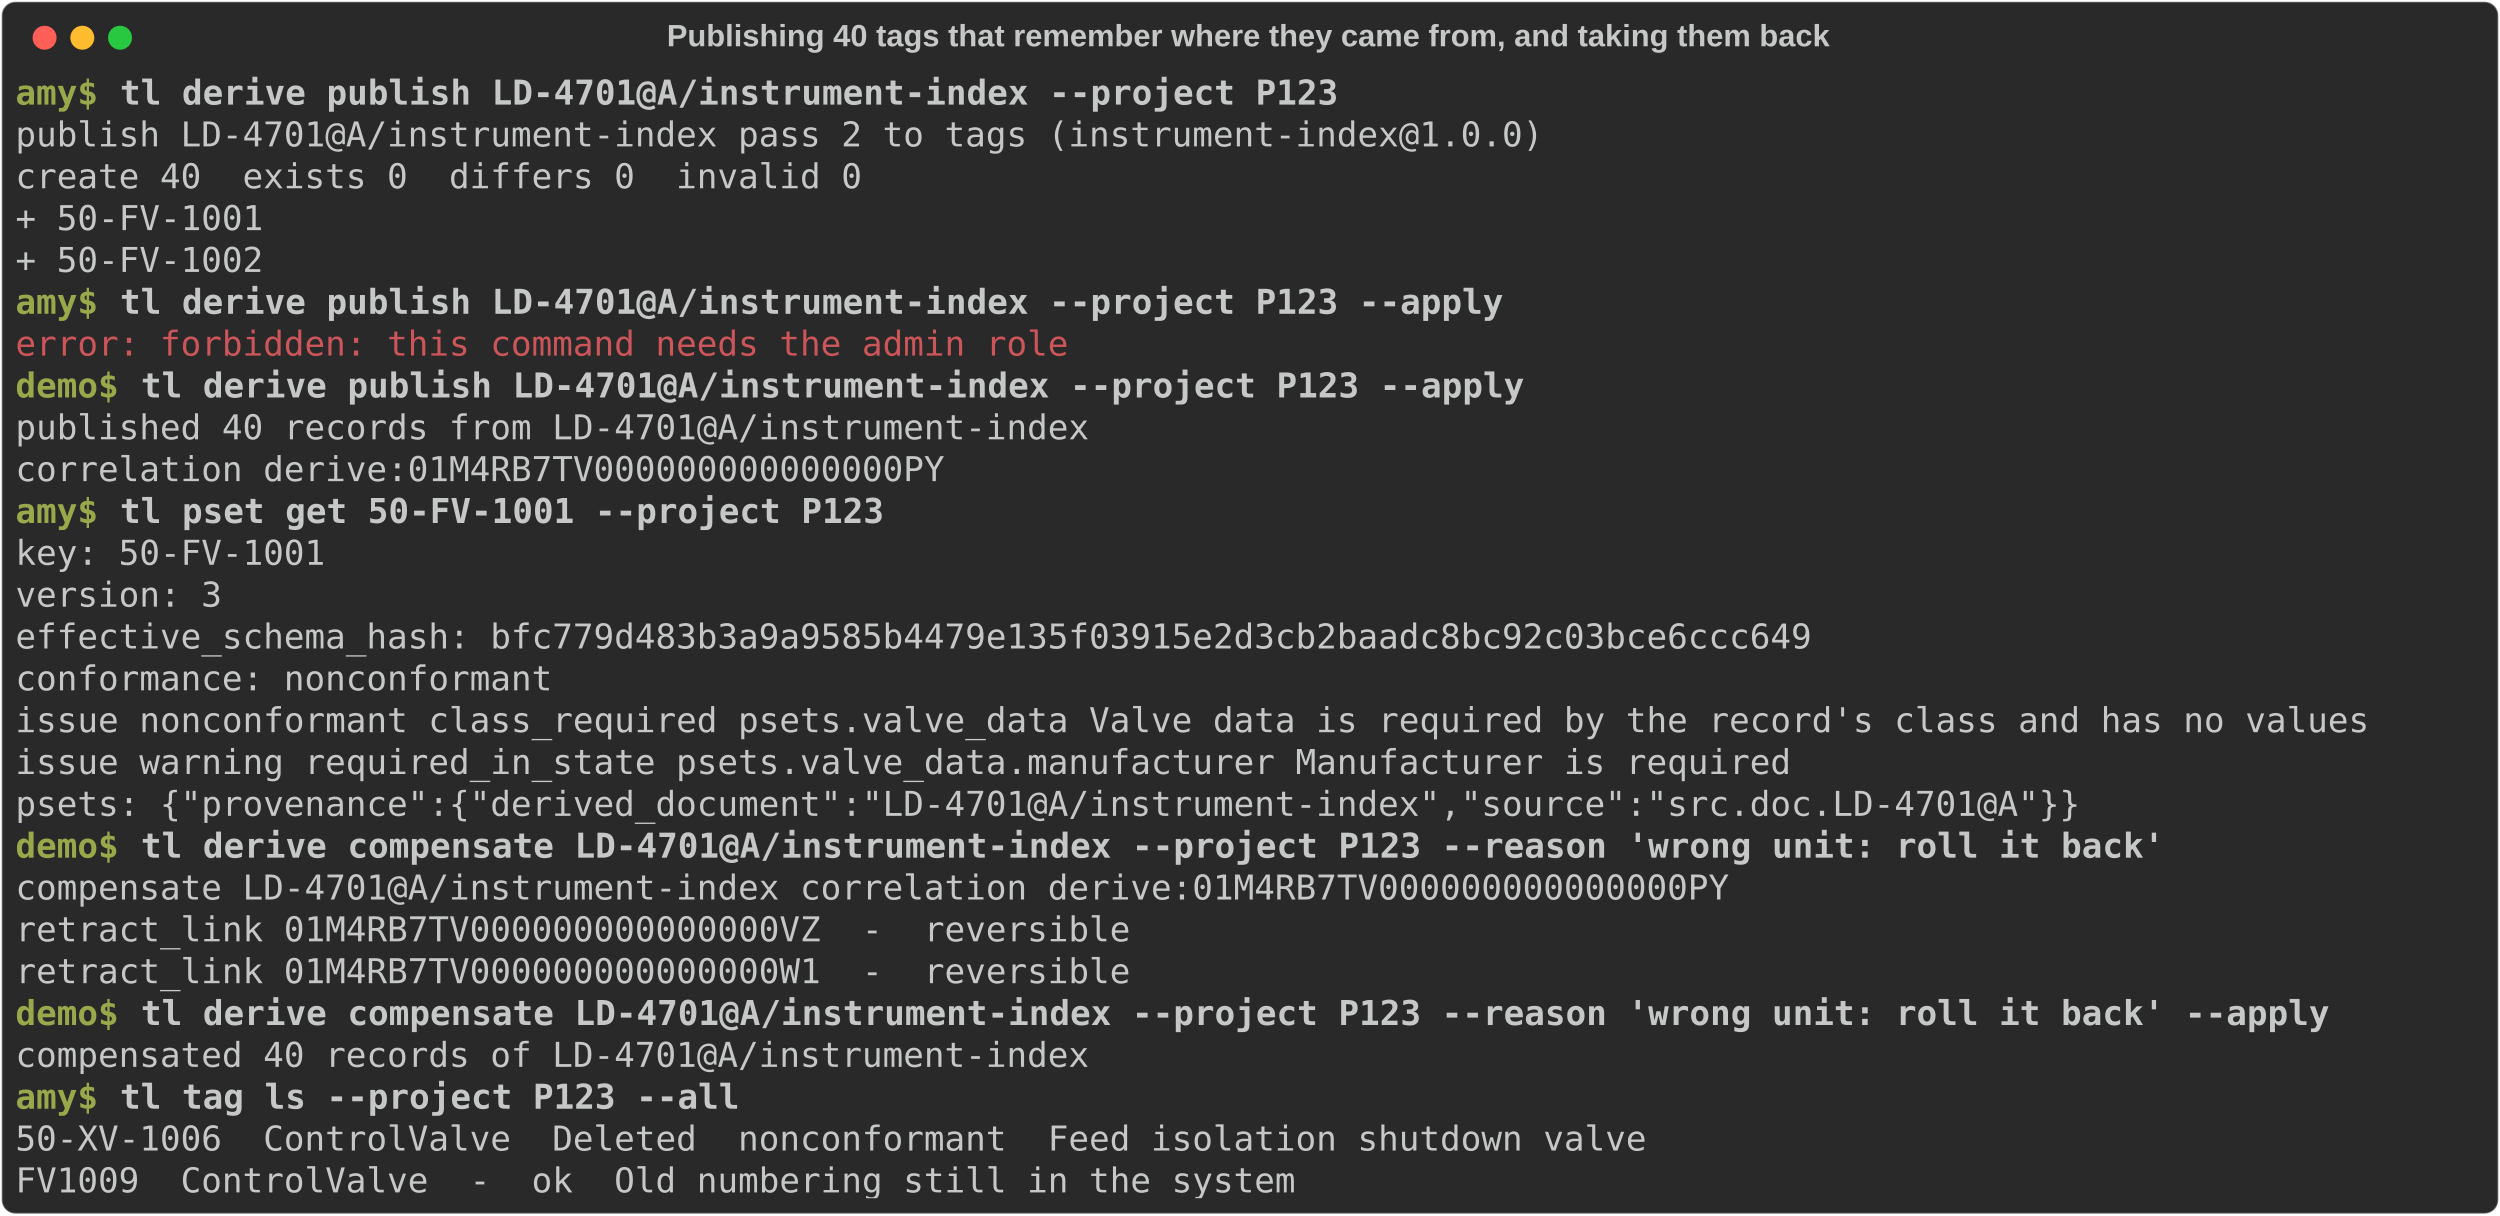
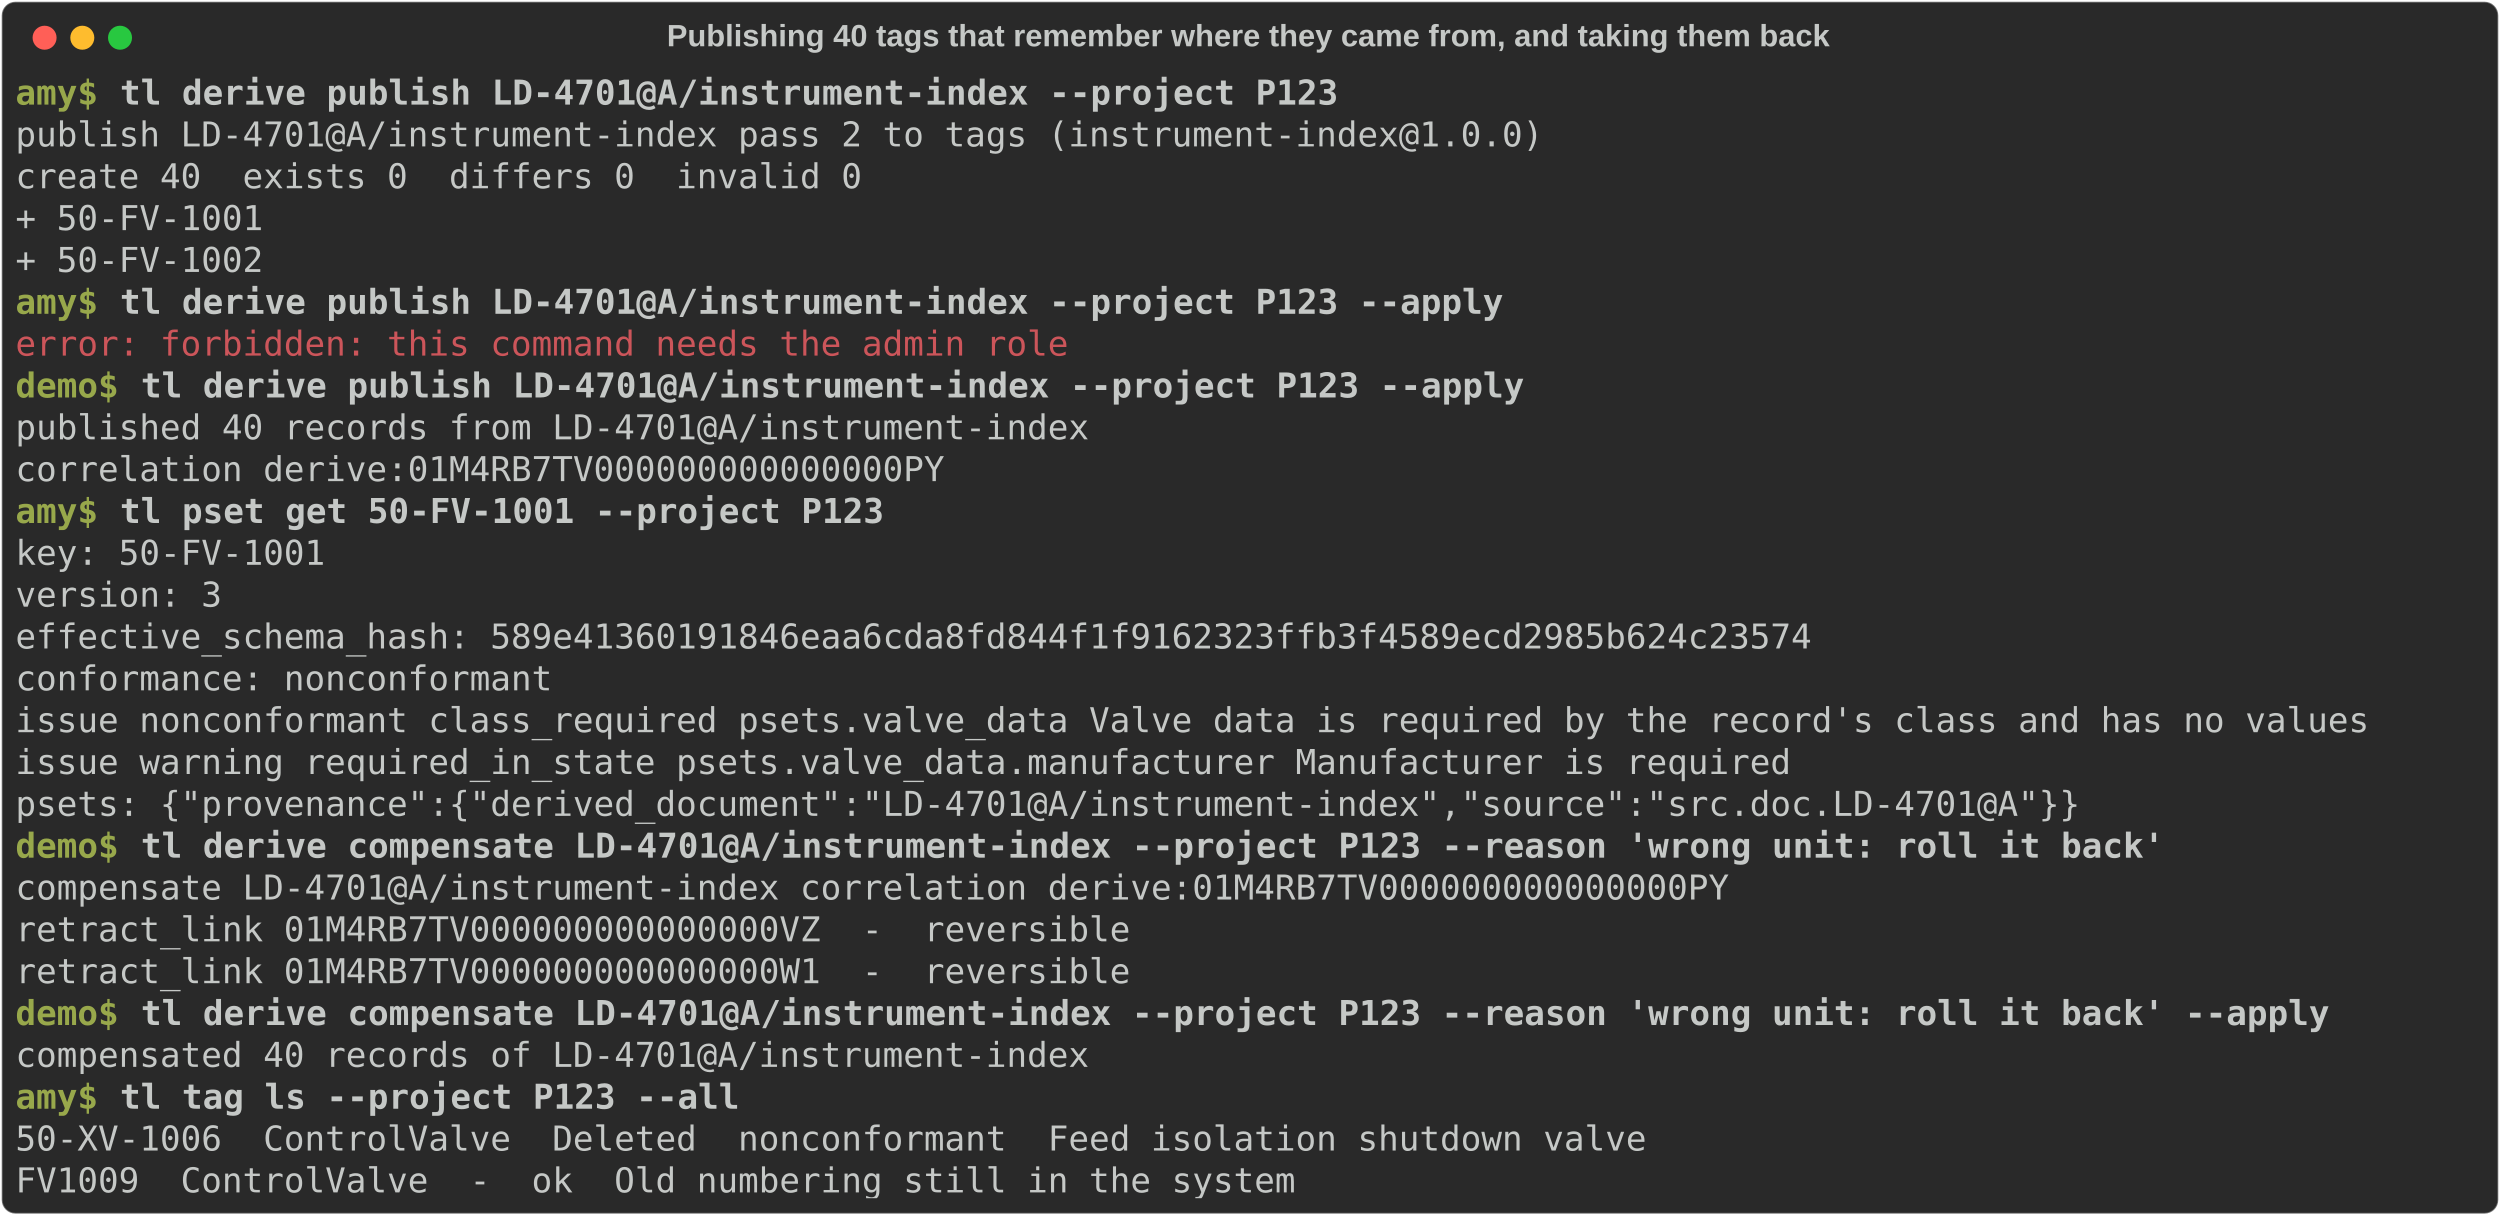
<svg xmlns="http://www.w3.org/2000/svg" class="rich-terminal" viewBox="0 0 1458 708.8">
  <style>

    
    

-     .terminal-4226940557-matrix {
+     .terminal-2835479842-matrix {
        font-family: Fira Code, monospace;
        font-size: 20px;
        line-height: 24.4px;
        font-variant-east-asian: full-width;
    }

-     .terminal-4226940557-title {
+     .terminal-2835479842-title {
        font-size: 18px;
        font-weight: bold;
        font-family: arial;
    }

-     .terminal-4226940557-r1 { fill: #98a84b;font-weight: bold }
- .terminal-4226940557-r2 { fill: #c5c8c6;font-weight: bold }
- .terminal-4226940557-r3 { fill: #c5c8c6 }
- .terminal-4226940557-r4 { fill: #cc555a }
+     .terminal-2835479842-r1 { fill: #98a84b;font-weight: bold }
+ .terminal-2835479842-r2 { fill: #c5c8c6;font-weight: bold }
+ .terminal-2835479842-r3 { fill: #c5c8c6 }
+ .terminal-2835479842-r4 { fill: #cc555a }
    </style>
  <defs>
-     <clipPath id="terminal-4226940557-clip-terminal">
+     <clipPath id="terminal-2835479842-clip-terminal">
      <rect x="0" y="0" width="1438.6" height="657.8" />
    </clipPath>
-     <clipPath id="terminal-4226940557-line-0">
+     <clipPath id="terminal-2835479842-line-0">
      <rect x="0" y="1.5" width="1439.6" height="24.65" />
    </clipPath>
-     <clipPath id="terminal-4226940557-line-1">
+     <clipPath id="terminal-2835479842-line-1">
      <rect x="0" y="25.9" width="1439.6" height="24.65" />
    </clipPath>
-     <clipPath id="terminal-4226940557-line-2">
+     <clipPath id="terminal-2835479842-line-2">
      <rect x="0" y="50.3" width="1439.6" height="24.65" />
    </clipPath>
-     <clipPath id="terminal-4226940557-line-3">
+     <clipPath id="terminal-2835479842-line-3">
      <rect x="0" y="74.7" width="1439.6" height="24.65" />
    </clipPath>
-     <clipPath id="terminal-4226940557-line-4">
+     <clipPath id="terminal-2835479842-line-4">
      <rect x="0" y="99.1" width="1439.6" height="24.65" />
    </clipPath>
-     <clipPath id="terminal-4226940557-line-5">
+     <clipPath id="terminal-2835479842-line-5">
      <rect x="0" y="123.5" width="1439.6" height="24.65" />
    </clipPath>
-     <clipPath id="terminal-4226940557-line-6">
+     <clipPath id="terminal-2835479842-line-6">
      <rect x="0" y="147.9" width="1439.6" height="24.65" />
    </clipPath>
-     <clipPath id="terminal-4226940557-line-7">
+     <clipPath id="terminal-2835479842-line-7">
      <rect x="0" y="172.3" width="1439.6" height="24.65" />
    </clipPath>
-     <clipPath id="terminal-4226940557-line-8">
+     <clipPath id="terminal-2835479842-line-8">
      <rect x="0" y="196.7" width="1439.6" height="24.65" />
    </clipPath>
-     <clipPath id="terminal-4226940557-line-9">
+     <clipPath id="terminal-2835479842-line-9">
      <rect x="0" y="221.1" width="1439.6" height="24.65" />
    </clipPath>
-     <clipPath id="terminal-4226940557-line-10">
+     <clipPath id="terminal-2835479842-line-10">
      <rect x="0" y="245.5" width="1439.6" height="24.65" />
    </clipPath>
-     <clipPath id="terminal-4226940557-line-11">
+     <clipPath id="terminal-2835479842-line-11">
      <rect x="0" y="269.9" width="1439.6" height="24.65" />
    </clipPath>
-     <clipPath id="terminal-4226940557-line-12">
+     <clipPath id="terminal-2835479842-line-12">
      <rect x="0" y="294.3" width="1439.6" height="24.65" />
    </clipPath>
-     <clipPath id="terminal-4226940557-line-13">
+     <clipPath id="terminal-2835479842-line-13">
      <rect x="0" y="318.7" width="1439.6" height="24.65" />
    </clipPath>
-     <clipPath id="terminal-4226940557-line-14">
+     <clipPath id="terminal-2835479842-line-14">
      <rect x="0" y="343.1" width="1439.6" height="24.65" />
    </clipPath>
-     <clipPath id="terminal-4226940557-line-15">
+     <clipPath id="terminal-2835479842-line-15">
      <rect x="0" y="367.5" width="1439.6" height="24.65" />
    </clipPath>
-     <clipPath id="terminal-4226940557-line-16">
+     <clipPath id="terminal-2835479842-line-16">
      <rect x="0" y="391.9" width="1439.6" height="24.65" />
    </clipPath>
-     <clipPath id="terminal-4226940557-line-17">
+     <clipPath id="terminal-2835479842-line-17">
      <rect x="0" y="416.3" width="1439.6" height="24.65" />
    </clipPath>
-     <clipPath id="terminal-4226940557-line-18">
+     <clipPath id="terminal-2835479842-line-18">
      <rect x="0" y="440.7" width="1439.6" height="24.65" />
    </clipPath>
-     <clipPath id="terminal-4226940557-line-19">
+     <clipPath id="terminal-2835479842-line-19">
      <rect x="0" y="465.1" width="1439.6" height="24.65" />
    </clipPath>
-     <clipPath id="terminal-4226940557-line-20">
+     <clipPath id="terminal-2835479842-line-20">
      <rect x="0" y="489.5" width="1439.6" height="24.65" />
    </clipPath>
-     <clipPath id="terminal-4226940557-line-21">
+     <clipPath id="terminal-2835479842-line-21">
      <rect x="0" y="513.9" width="1439.6" height="24.65" />
    </clipPath>
-     <clipPath id="terminal-4226940557-line-22">
+     <clipPath id="terminal-2835479842-line-22">
      <rect x="0" y="538.3" width="1439.6" height="24.65" />
    </clipPath>
-     <clipPath id="terminal-4226940557-line-23">
+     <clipPath id="terminal-2835479842-line-23">
      <rect x="0" y="562.7" width="1439.6" height="24.65" />
    </clipPath>
-     <clipPath id="terminal-4226940557-line-24">
+     <clipPath id="terminal-2835479842-line-24">
      <rect x="0" y="587.1" width="1439.6" height="24.65" />
    </clipPath>
-     <clipPath id="terminal-4226940557-line-25">
+     <clipPath id="terminal-2835479842-line-25">
      <rect x="0" y="611.5" width="1439.6" height="24.65" />
    </clipPath>
  </defs>
  <rect fill="#292929" stroke="rgba(255,255,255,0.35)" stroke-width="1" x="1" y="1" width="1456" height="706.8" rx="8" />
-   <text class="terminal-4226940557-title" fill="#c5c8c6" text-anchor="middle" x="728" y="27">Publishing 40 tags that remember where they came from, and taking them back</text>
+   <text class="terminal-2835479842-title" fill="#c5c8c6" text-anchor="middle" x="728" y="27">Publishing 40 tags that remember where they came from, and taking them back</text>
  <g transform="translate(26,22)">
    <circle cx="0" cy="0" r="7" fill="#ff5f57" />
    <circle cx="22" cy="0" r="7" fill="#febc2e" />
    <circle cx="44" cy="0" r="7" fill="#28c840" />
  </g>
-   <g transform="translate(9, 41)" clip-path="url(#terminal-4226940557-clip-terminal)">
-     <g class="terminal-4226940557-matrix">
-       <text class="terminal-4226940557-r1" x="0" y="20" textLength="61" clip-path="url(#terminal-4226940557-line-0)">amy$ </text>
-       <text class="terminal-4226940557-r2" x="61" y="20" textLength="719.8" clip-path="url(#terminal-4226940557-line-0)">tl derive publish LD-4701@A/instrument-index --project P123</text>
-       <text class="terminal-4226940557-r3" x="1439.6" y="20" textLength="12.2" clip-path="url(#terminal-4226940557-line-0)">
- </text>
-       <text class="terminal-4226940557-r3" x="0" y="44.4" textLength="902.8" clip-path="url(#terminal-4226940557-line-1)">publish LD-4701@A/instrument-index pass 2 to tags (instrument-index@1.0.0)</text>
-       <text class="terminal-4226940557-r3" x="1439.6" y="44.4" textLength="12.2" clip-path="url(#terminal-4226940557-line-1)">
- </text>
-       <text class="terminal-4226940557-r3" x="0" y="68.8" textLength="500.2" clip-path="url(#terminal-4226940557-line-2)">create 40  exists 0  differs 0  invalid 0</text>
-       <text class="terminal-4226940557-r3" x="1439.6" y="68.8" textLength="12.2" clip-path="url(#terminal-4226940557-line-2)">
- </text>
-       <text class="terminal-4226940557-r3" x="0" y="93.2" textLength="146.4" clip-path="url(#terminal-4226940557-line-3)">+ 50-FV-1001</text>
-       <text class="terminal-4226940557-r3" x="1439.6" y="93.2" textLength="12.2" clip-path="url(#terminal-4226940557-line-3)">
- </text>
-       <text class="terminal-4226940557-r3" x="0" y="117.6" textLength="146.4" clip-path="url(#terminal-4226940557-line-4)">+ 50-FV-1002</text>
-       <text class="terminal-4226940557-r3" x="1439.6" y="117.6" textLength="12.2" clip-path="url(#terminal-4226940557-line-4)">
- </text>
-       <text class="terminal-4226940557-r1" x="0" y="142" textLength="61" clip-path="url(#terminal-4226940557-line-5)">amy$ </text>
-       <text class="terminal-4226940557-r2" x="61" y="142" textLength="817.4" clip-path="url(#terminal-4226940557-line-5)">tl derive publish LD-4701@A/instrument-index --project P123 --apply</text>
-       <text class="terminal-4226940557-r3" x="1439.6" y="142" textLength="12.2" clip-path="url(#terminal-4226940557-line-5)">
- </text>
-       <text class="terminal-4226940557-r4" x="0" y="166.4" textLength="622.2" clip-path="url(#terminal-4226940557-line-6)">error: forbidden: this command needs the admin role</text>
-       <text class="terminal-4226940557-r3" x="1439.6" y="166.4" textLength="12.2" clip-path="url(#terminal-4226940557-line-6)">
- </text>
-       <text class="terminal-4226940557-r1" x="0" y="190.8" textLength="73.2" clip-path="url(#terminal-4226940557-line-7)">demo$ </text>
-       <text class="terminal-4226940557-r2" x="73.2" y="190.8" textLength="817.4" clip-path="url(#terminal-4226940557-line-7)">tl derive publish LD-4701@A/instrument-index --project P123 --apply</text>
-       <text class="terminal-4226940557-r3" x="1439.6" y="190.8" textLength="12.2" clip-path="url(#terminal-4226940557-line-7)">
- </text>
-       <text class="terminal-4226940557-r3" x="0" y="215.2" textLength="634.4" clip-path="url(#terminal-4226940557-line-8)">published 40 records from LD-4701@A/instrument-index</text>
-       <text class="terminal-4226940557-r3" x="1439.6" y="215.2" textLength="12.2" clip-path="url(#terminal-4226940557-line-8)">
- </text>
-       <text class="terminal-4226940557-r3" x="0" y="239.6" textLength="549" clip-path="url(#terminal-4226940557-line-9)">correlation derive:01M4RB7TV000000000000000PY</text>
-       <text class="terminal-4226940557-r3" x="1439.6" y="239.6" textLength="12.2" clip-path="url(#terminal-4226940557-line-9)">
- </text>
-       <text class="terminal-4226940557-r1" x="0" y="264" textLength="61" clip-path="url(#terminal-4226940557-line-10)">amy$ </text>
-       <text class="terminal-4226940557-r2" x="61" y="264" textLength="451.4" clip-path="url(#terminal-4226940557-line-10)">tl pset get 50-FV-1001 --project P123</text>
-       <text class="terminal-4226940557-r3" x="1439.6" y="264" textLength="12.2" clip-path="url(#terminal-4226940557-line-10)">
- </text>
-       <text class="terminal-4226940557-r3" x="0" y="288.4" textLength="183" clip-path="url(#terminal-4226940557-line-11)">key: 50-FV-1001</text>
-       <text class="terminal-4226940557-r3" x="1439.6" y="288.4" textLength="12.2" clip-path="url(#terminal-4226940557-line-11)">
- </text>
-       <text class="terminal-4226940557-r3" x="0" y="312.8" textLength="122" clip-path="url(#terminal-4226940557-line-12)">version: 3</text>
-       <text class="terminal-4226940557-r3" x="1439.6" y="312.8" textLength="12.2" clip-path="url(#terminal-4226940557-line-12)">
- </text>
-       <text class="terminal-4226940557-r3" x="0" y="337.2" textLength="1061.4" clip-path="url(#terminal-4226940557-line-13)">effective_schema_hash: bfc779d483b3a9a9585b4479e135f03915e2d3cb2baadc8bc92c03bce6ccc649</text>
-       <text class="terminal-4226940557-r3" x="1439.6" y="337.2" textLength="12.2" clip-path="url(#terminal-4226940557-line-13)">
- </text>
-       <text class="terminal-4226940557-r3" x="0" y="361.6" textLength="317.2" clip-path="url(#terminal-4226940557-line-14)">conformance: nonconformant</text>
-       <text class="terminal-4226940557-r3" x="1439.6" y="361.6" textLength="12.2" clip-path="url(#terminal-4226940557-line-14)">
- </text>
-       <text class="terminal-4226940557-r3" x="0" y="386" textLength="1390.8" clip-path="url(#terminal-4226940557-line-15)">issue nonconformant class_required psets.valve_data Valve data is required by the record's class and has no values</text>
-       <text class="terminal-4226940557-r3" x="1439.6" y="386" textLength="12.2" clip-path="url(#terminal-4226940557-line-15)">
- </text>
-       <text class="terminal-4226940557-r3" x="0" y="410.4" textLength="1049.2" clip-path="url(#terminal-4226940557-line-16)">issue warning required_in_state psets.valve_data.manufacturer Manufacturer is required</text>
-       <text class="terminal-4226940557-r3" x="1439.6" y="410.4" textLength="12.2" clip-path="url(#terminal-4226940557-line-16)">
- </text>
-       <text class="terminal-4226940557-r3" x="0" y="434.8" textLength="1220" clip-path="url(#terminal-4226940557-line-17)">psets: {"provenance":{"derived_document":"LD-4701@A/instrument-index","source":"src.doc.LD-4701@A"}}</text>
-       <text class="terminal-4226940557-r3" x="1439.6" y="434.8" textLength="12.2" clip-path="url(#terminal-4226940557-line-17)">
- </text>
-       <text class="terminal-4226940557-r1" x="0" y="459.2" textLength="73.2" clip-path="url(#terminal-4226940557-line-18)">demo$ </text>
-       <text class="terminal-4226940557-r2" x="73.2" y="459.2" textLength="1195.6" clip-path="url(#terminal-4226940557-line-18)">tl derive compensate LD-4701@A/instrument-index --project P123 --reason 'wrong unit: roll it back'</text>
-       <text class="terminal-4226940557-r3" x="1439.6" y="459.2" textLength="12.2" clip-path="url(#terminal-4226940557-line-18)">
- </text>
-       <text class="terminal-4226940557-r3" x="0" y="483.6" textLength="1012.6" clip-path="url(#terminal-4226940557-line-19)">compensate LD-4701@A/instrument-index correlation derive:01M4RB7TV000000000000000PY</text>
-       <text class="terminal-4226940557-r3" x="1439.6" y="483.6" textLength="12.2" clip-path="url(#terminal-4226940557-line-19)">
- </text>
-       <text class="terminal-4226940557-r3" x="0" y="508" textLength="658.8" clip-path="url(#terminal-4226940557-line-20)">retract_link 01M4RB7TV000000000000000VZ  -  reversible</text>
-       <text class="terminal-4226940557-r3" x="1439.6" y="508" textLength="12.2" clip-path="url(#terminal-4226940557-line-20)">
- </text>
-       <text class="terminal-4226940557-r3" x="0" y="532.4" textLength="658.8" clip-path="url(#terminal-4226940557-line-21)">retract_link 01M4RB7TV000000000000000W1  -  reversible</text>
-       <text class="terminal-4226940557-r3" x="1439.6" y="532.4" textLength="12.2" clip-path="url(#terminal-4226940557-line-21)">
- </text>
-       <text class="terminal-4226940557-r1" x="0" y="556.8" textLength="73.2" clip-path="url(#terminal-4226940557-line-22)">demo$ </text>
-       <text class="terminal-4226940557-r2" x="73.2" y="556.8" textLength="1293.2" clip-path="url(#terminal-4226940557-line-22)">tl derive compensate LD-4701@A/instrument-index --project P123 --reason 'wrong unit: roll it back' --apply</text>
-       <text class="terminal-4226940557-r3" x="1439.6" y="556.8" textLength="12.2" clip-path="url(#terminal-4226940557-line-22)">
- </text>
-       <text class="terminal-4226940557-r3" x="0" y="581.2" textLength="634.4" clip-path="url(#terminal-4226940557-line-23)">compensated 40 records of LD-4701@A/instrument-index</text>
-       <text class="terminal-4226940557-r3" x="1439.6" y="581.2" textLength="12.2" clip-path="url(#terminal-4226940557-line-23)">
- </text>
-       <text class="terminal-4226940557-r1" x="0" y="605.6" textLength="61" clip-path="url(#terminal-4226940557-line-24)">amy$ </text>
-       <text class="terminal-4226940557-r2" x="61" y="605.6" textLength="366" clip-path="url(#terminal-4226940557-line-24)">tl tag ls --project P123 --all</text>
-       <text class="terminal-4226940557-r3" x="1439.6" y="605.6" textLength="12.2" clip-path="url(#terminal-4226940557-line-24)">
- </text>
-       <text class="terminal-4226940557-r3" x="0" y="630" textLength="963.8" clip-path="url(#terminal-4226940557-line-25)">50-XV-1006  ControlValve  Deleted  nonconformant  Feed isolation shutdown valve</text>
-       <text class="terminal-4226940557-r3" x="1439.6" y="630" textLength="12.2" clip-path="url(#terminal-4226940557-line-25)">
- </text>
-       <text class="terminal-4226940557-r3" x="0" y="654.4" textLength="756.4" clip-path="url(#terminal-4226940557-line-26)">FV1009  ControlValve  -  ok  Old numbering still in the system</text>
-       <text class="terminal-4226940557-r3" x="1439.6" y="654.4" textLength="12.2" clip-path="url(#terminal-4226940557-line-26)">
+   <g transform="translate(9, 41)" clip-path="url(#terminal-2835479842-clip-terminal)">
+     <g class="terminal-2835479842-matrix">
+       <text class="terminal-2835479842-r1" x="0" y="20" textLength="61" clip-path="url(#terminal-2835479842-line-0)">amy$ </text>
+       <text class="terminal-2835479842-r2" x="61" y="20" textLength="719.8" clip-path="url(#terminal-2835479842-line-0)">tl derive publish LD-4701@A/instrument-index --project P123</text>
+       <text class="terminal-2835479842-r3" x="1439.6" y="20" textLength="12.2" clip-path="url(#terminal-2835479842-line-0)">
+ </text>
+       <text class="terminal-2835479842-r3" x="0" y="44.4" textLength="902.8" clip-path="url(#terminal-2835479842-line-1)">publish LD-4701@A/instrument-index pass 2 to tags (instrument-index@1.0.0)</text>
+       <text class="terminal-2835479842-r3" x="1439.6" y="44.4" textLength="12.2" clip-path="url(#terminal-2835479842-line-1)">
+ </text>
+       <text class="terminal-2835479842-r3" x="0" y="68.8" textLength="500.2" clip-path="url(#terminal-2835479842-line-2)">create 40  exists 0  differs 0  invalid 0</text>
+       <text class="terminal-2835479842-r3" x="1439.6" y="68.8" textLength="12.2" clip-path="url(#terminal-2835479842-line-2)">
+ </text>
+       <text class="terminal-2835479842-r3" x="0" y="93.2" textLength="146.4" clip-path="url(#terminal-2835479842-line-3)">+ 50-FV-1001</text>
+       <text class="terminal-2835479842-r3" x="1439.6" y="93.2" textLength="12.2" clip-path="url(#terminal-2835479842-line-3)">
+ </text>
+       <text class="terminal-2835479842-r3" x="0" y="117.6" textLength="146.4" clip-path="url(#terminal-2835479842-line-4)">+ 50-FV-1002</text>
+       <text class="terminal-2835479842-r3" x="1439.6" y="117.6" textLength="12.2" clip-path="url(#terminal-2835479842-line-4)">
+ </text>
+       <text class="terminal-2835479842-r1" x="0" y="142" textLength="61" clip-path="url(#terminal-2835479842-line-5)">amy$ </text>
+       <text class="terminal-2835479842-r2" x="61" y="142" textLength="817.4" clip-path="url(#terminal-2835479842-line-5)">tl derive publish LD-4701@A/instrument-index --project P123 --apply</text>
+       <text class="terminal-2835479842-r3" x="1439.6" y="142" textLength="12.2" clip-path="url(#terminal-2835479842-line-5)">
+ </text>
+       <text class="terminal-2835479842-r4" x="0" y="166.4" textLength="622.2" clip-path="url(#terminal-2835479842-line-6)">error: forbidden: this command needs the admin role</text>
+       <text class="terminal-2835479842-r3" x="1439.6" y="166.4" textLength="12.2" clip-path="url(#terminal-2835479842-line-6)">
+ </text>
+       <text class="terminal-2835479842-r1" x="0" y="190.8" textLength="73.2" clip-path="url(#terminal-2835479842-line-7)">demo$ </text>
+       <text class="terminal-2835479842-r2" x="73.2" y="190.8" textLength="817.4" clip-path="url(#terminal-2835479842-line-7)">tl derive publish LD-4701@A/instrument-index --project P123 --apply</text>
+       <text class="terminal-2835479842-r3" x="1439.6" y="190.8" textLength="12.2" clip-path="url(#terminal-2835479842-line-7)">
+ </text>
+       <text class="terminal-2835479842-r3" x="0" y="215.2" textLength="634.4" clip-path="url(#terminal-2835479842-line-8)">published 40 records from LD-4701@A/instrument-index</text>
+       <text class="terminal-2835479842-r3" x="1439.6" y="215.2" textLength="12.2" clip-path="url(#terminal-2835479842-line-8)">
+ </text>
+       <text class="terminal-2835479842-r3" x="0" y="239.6" textLength="549" clip-path="url(#terminal-2835479842-line-9)">correlation derive:01M4RB7TV000000000000000PY</text>
+       <text class="terminal-2835479842-r3" x="1439.6" y="239.6" textLength="12.2" clip-path="url(#terminal-2835479842-line-9)">
+ </text>
+       <text class="terminal-2835479842-r1" x="0" y="264" textLength="61" clip-path="url(#terminal-2835479842-line-10)">amy$ </text>
+       <text class="terminal-2835479842-r2" x="61" y="264" textLength="451.4" clip-path="url(#terminal-2835479842-line-10)">tl pset get 50-FV-1001 --project P123</text>
+       <text class="terminal-2835479842-r3" x="1439.6" y="264" textLength="12.2" clip-path="url(#terminal-2835479842-line-10)">
+ </text>
+       <text class="terminal-2835479842-r3" x="0" y="288.4" textLength="183" clip-path="url(#terminal-2835479842-line-11)">key: 50-FV-1001</text>
+       <text class="terminal-2835479842-r3" x="1439.6" y="288.4" textLength="12.2" clip-path="url(#terminal-2835479842-line-11)">
+ </text>
+       <text class="terminal-2835479842-r3" x="0" y="312.8" textLength="122" clip-path="url(#terminal-2835479842-line-12)">version: 3</text>
+       <text class="terminal-2835479842-r3" x="1439.6" y="312.8" textLength="12.2" clip-path="url(#terminal-2835479842-line-12)">
+ </text>
+       <text class="terminal-2835479842-r3" x="0" y="337.2" textLength="1061.4" clip-path="url(#terminal-2835479842-line-13)">effective_schema_hash: 589e41360191846eaa6cda8fd844f1f9162323ffb3f4589ecd2985b624c23574</text>
+       <text class="terminal-2835479842-r3" x="1439.6" y="337.2" textLength="12.2" clip-path="url(#terminal-2835479842-line-13)">
+ </text>
+       <text class="terminal-2835479842-r3" x="0" y="361.6" textLength="317.2" clip-path="url(#terminal-2835479842-line-14)">conformance: nonconformant</text>
+       <text class="terminal-2835479842-r3" x="1439.6" y="361.6" textLength="12.2" clip-path="url(#terminal-2835479842-line-14)">
+ </text>
+       <text class="terminal-2835479842-r3" x="0" y="386" textLength="1390.8" clip-path="url(#terminal-2835479842-line-15)">issue nonconformant class_required psets.valve_data Valve data is required by the record's class and has no values</text>
+       <text class="terminal-2835479842-r3" x="1439.6" y="386" textLength="12.2" clip-path="url(#terminal-2835479842-line-15)">
+ </text>
+       <text class="terminal-2835479842-r3" x="0" y="410.4" textLength="1049.2" clip-path="url(#terminal-2835479842-line-16)">issue warning required_in_state psets.valve_data.manufacturer Manufacturer is required</text>
+       <text class="terminal-2835479842-r3" x="1439.6" y="410.4" textLength="12.2" clip-path="url(#terminal-2835479842-line-16)">
+ </text>
+       <text class="terminal-2835479842-r3" x="0" y="434.8" textLength="1220" clip-path="url(#terminal-2835479842-line-17)">psets: {"provenance":{"derived_document":"LD-4701@A/instrument-index","source":"src.doc.LD-4701@A"}}</text>
+       <text class="terminal-2835479842-r3" x="1439.6" y="434.8" textLength="12.2" clip-path="url(#terminal-2835479842-line-17)">
+ </text>
+       <text class="terminal-2835479842-r1" x="0" y="459.2" textLength="73.2" clip-path="url(#terminal-2835479842-line-18)">demo$ </text>
+       <text class="terminal-2835479842-r2" x="73.2" y="459.2" textLength="1195.6" clip-path="url(#terminal-2835479842-line-18)">tl derive compensate LD-4701@A/instrument-index --project P123 --reason 'wrong unit: roll it back'</text>
+       <text class="terminal-2835479842-r3" x="1439.6" y="459.2" textLength="12.2" clip-path="url(#terminal-2835479842-line-18)">
+ </text>
+       <text class="terminal-2835479842-r3" x="0" y="483.6" textLength="1012.6" clip-path="url(#terminal-2835479842-line-19)">compensate LD-4701@A/instrument-index correlation derive:01M4RB7TV000000000000000PY</text>
+       <text class="terminal-2835479842-r3" x="1439.6" y="483.6" textLength="12.2" clip-path="url(#terminal-2835479842-line-19)">
+ </text>
+       <text class="terminal-2835479842-r3" x="0" y="508" textLength="658.8" clip-path="url(#terminal-2835479842-line-20)">retract_link 01M4RB7TV000000000000000VZ  -  reversible</text>
+       <text class="terminal-2835479842-r3" x="1439.6" y="508" textLength="12.2" clip-path="url(#terminal-2835479842-line-20)">
+ </text>
+       <text class="terminal-2835479842-r3" x="0" y="532.4" textLength="658.8" clip-path="url(#terminal-2835479842-line-21)">retract_link 01M4RB7TV000000000000000W1  -  reversible</text>
+       <text class="terminal-2835479842-r3" x="1439.6" y="532.4" textLength="12.2" clip-path="url(#terminal-2835479842-line-21)">
+ </text>
+       <text class="terminal-2835479842-r1" x="0" y="556.8" textLength="73.2" clip-path="url(#terminal-2835479842-line-22)">demo$ </text>
+       <text class="terminal-2835479842-r2" x="73.2" y="556.8" textLength="1293.2" clip-path="url(#terminal-2835479842-line-22)">tl derive compensate LD-4701@A/instrument-index --project P123 --reason 'wrong unit: roll it back' --apply</text>
+       <text class="terminal-2835479842-r3" x="1439.6" y="556.8" textLength="12.2" clip-path="url(#terminal-2835479842-line-22)">
+ </text>
+       <text class="terminal-2835479842-r3" x="0" y="581.2" textLength="634.4" clip-path="url(#terminal-2835479842-line-23)">compensated 40 records of LD-4701@A/instrument-index</text>
+       <text class="terminal-2835479842-r3" x="1439.6" y="581.2" textLength="12.2" clip-path="url(#terminal-2835479842-line-23)">
+ </text>
+       <text class="terminal-2835479842-r1" x="0" y="605.6" textLength="61" clip-path="url(#terminal-2835479842-line-24)">amy$ </text>
+       <text class="terminal-2835479842-r2" x="61" y="605.6" textLength="366" clip-path="url(#terminal-2835479842-line-24)">tl tag ls --project P123 --all</text>
+       <text class="terminal-2835479842-r3" x="1439.6" y="605.6" textLength="12.2" clip-path="url(#terminal-2835479842-line-24)">
+ </text>
+       <text class="terminal-2835479842-r3" x="0" y="630" textLength="963.8" clip-path="url(#terminal-2835479842-line-25)">50-XV-1006  ControlValve  Deleted  nonconformant  Feed isolation shutdown valve</text>
+       <text class="terminal-2835479842-r3" x="1439.6" y="630" textLength="12.2" clip-path="url(#terminal-2835479842-line-25)">
+ </text>
+       <text class="terminal-2835479842-r3" x="0" y="654.4" textLength="756.4" clip-path="url(#terminal-2835479842-line-26)">FV1009  ControlValve  -  ok  Old numbering still in the system</text>
+       <text class="terminal-2835479842-r3" x="1439.6" y="654.4" textLength="12.2" clip-path="url(#terminal-2835479842-line-26)">
</text>
    </g>
  </g>
</svg>
